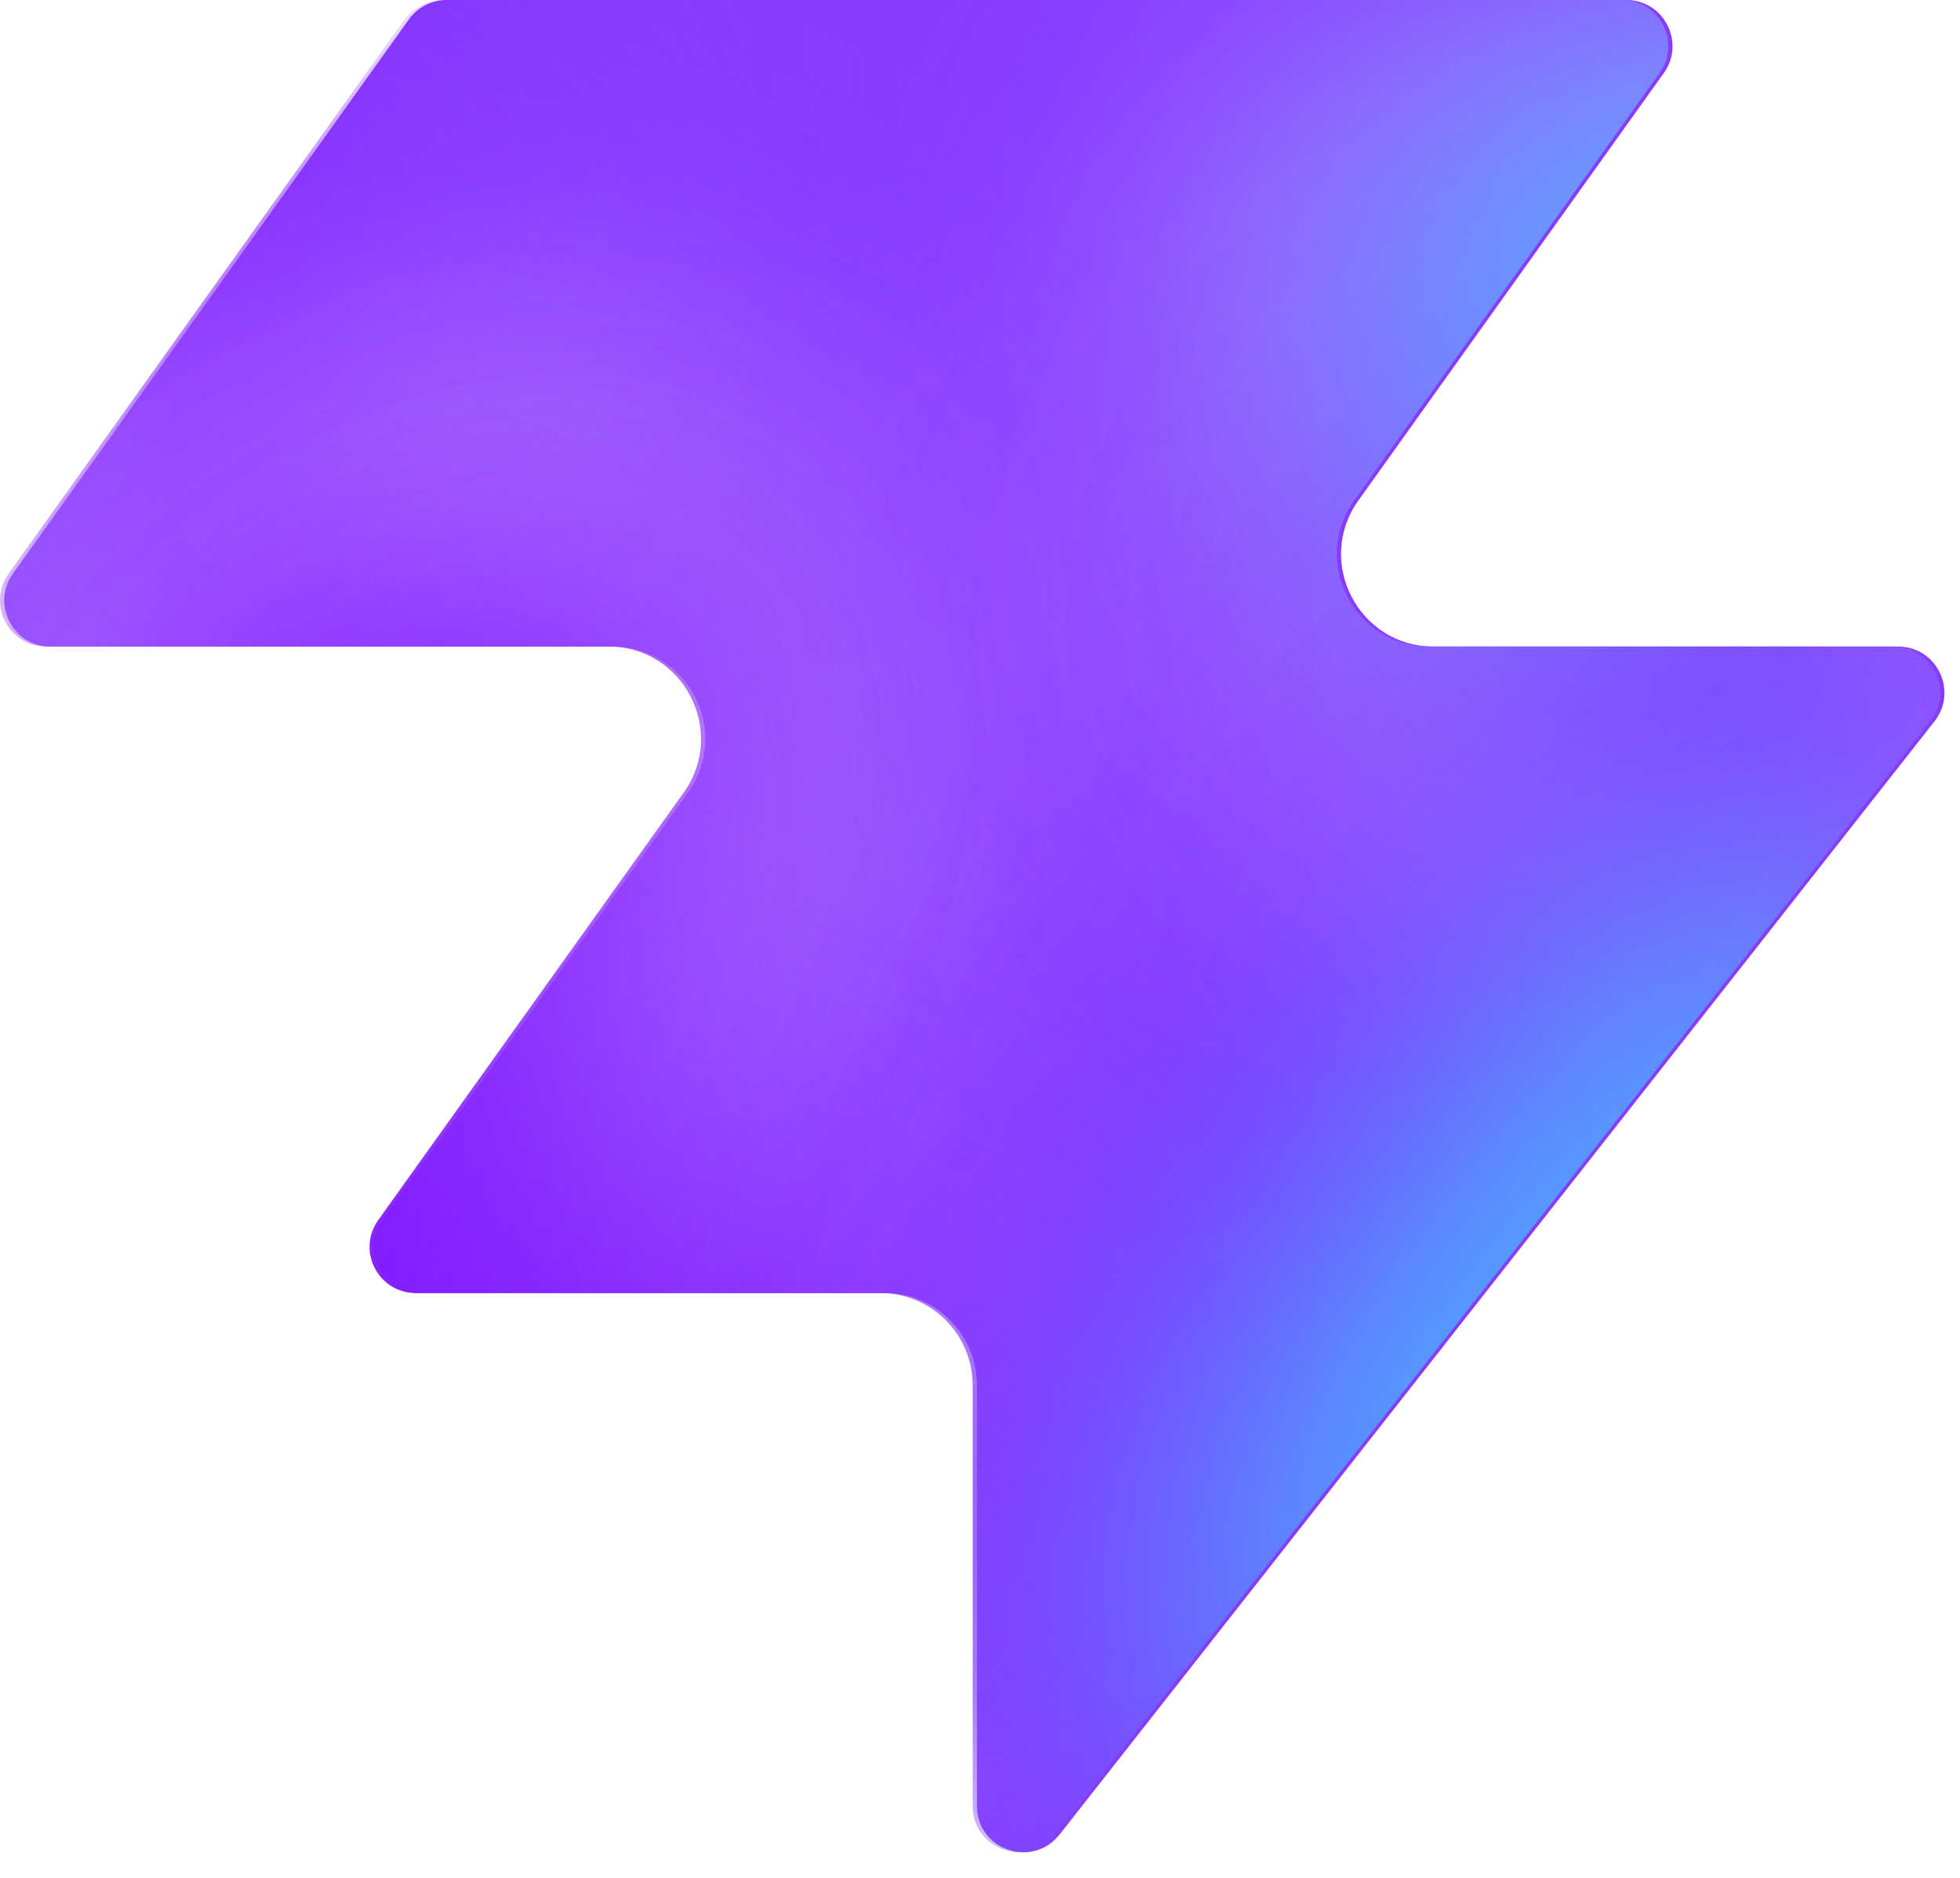
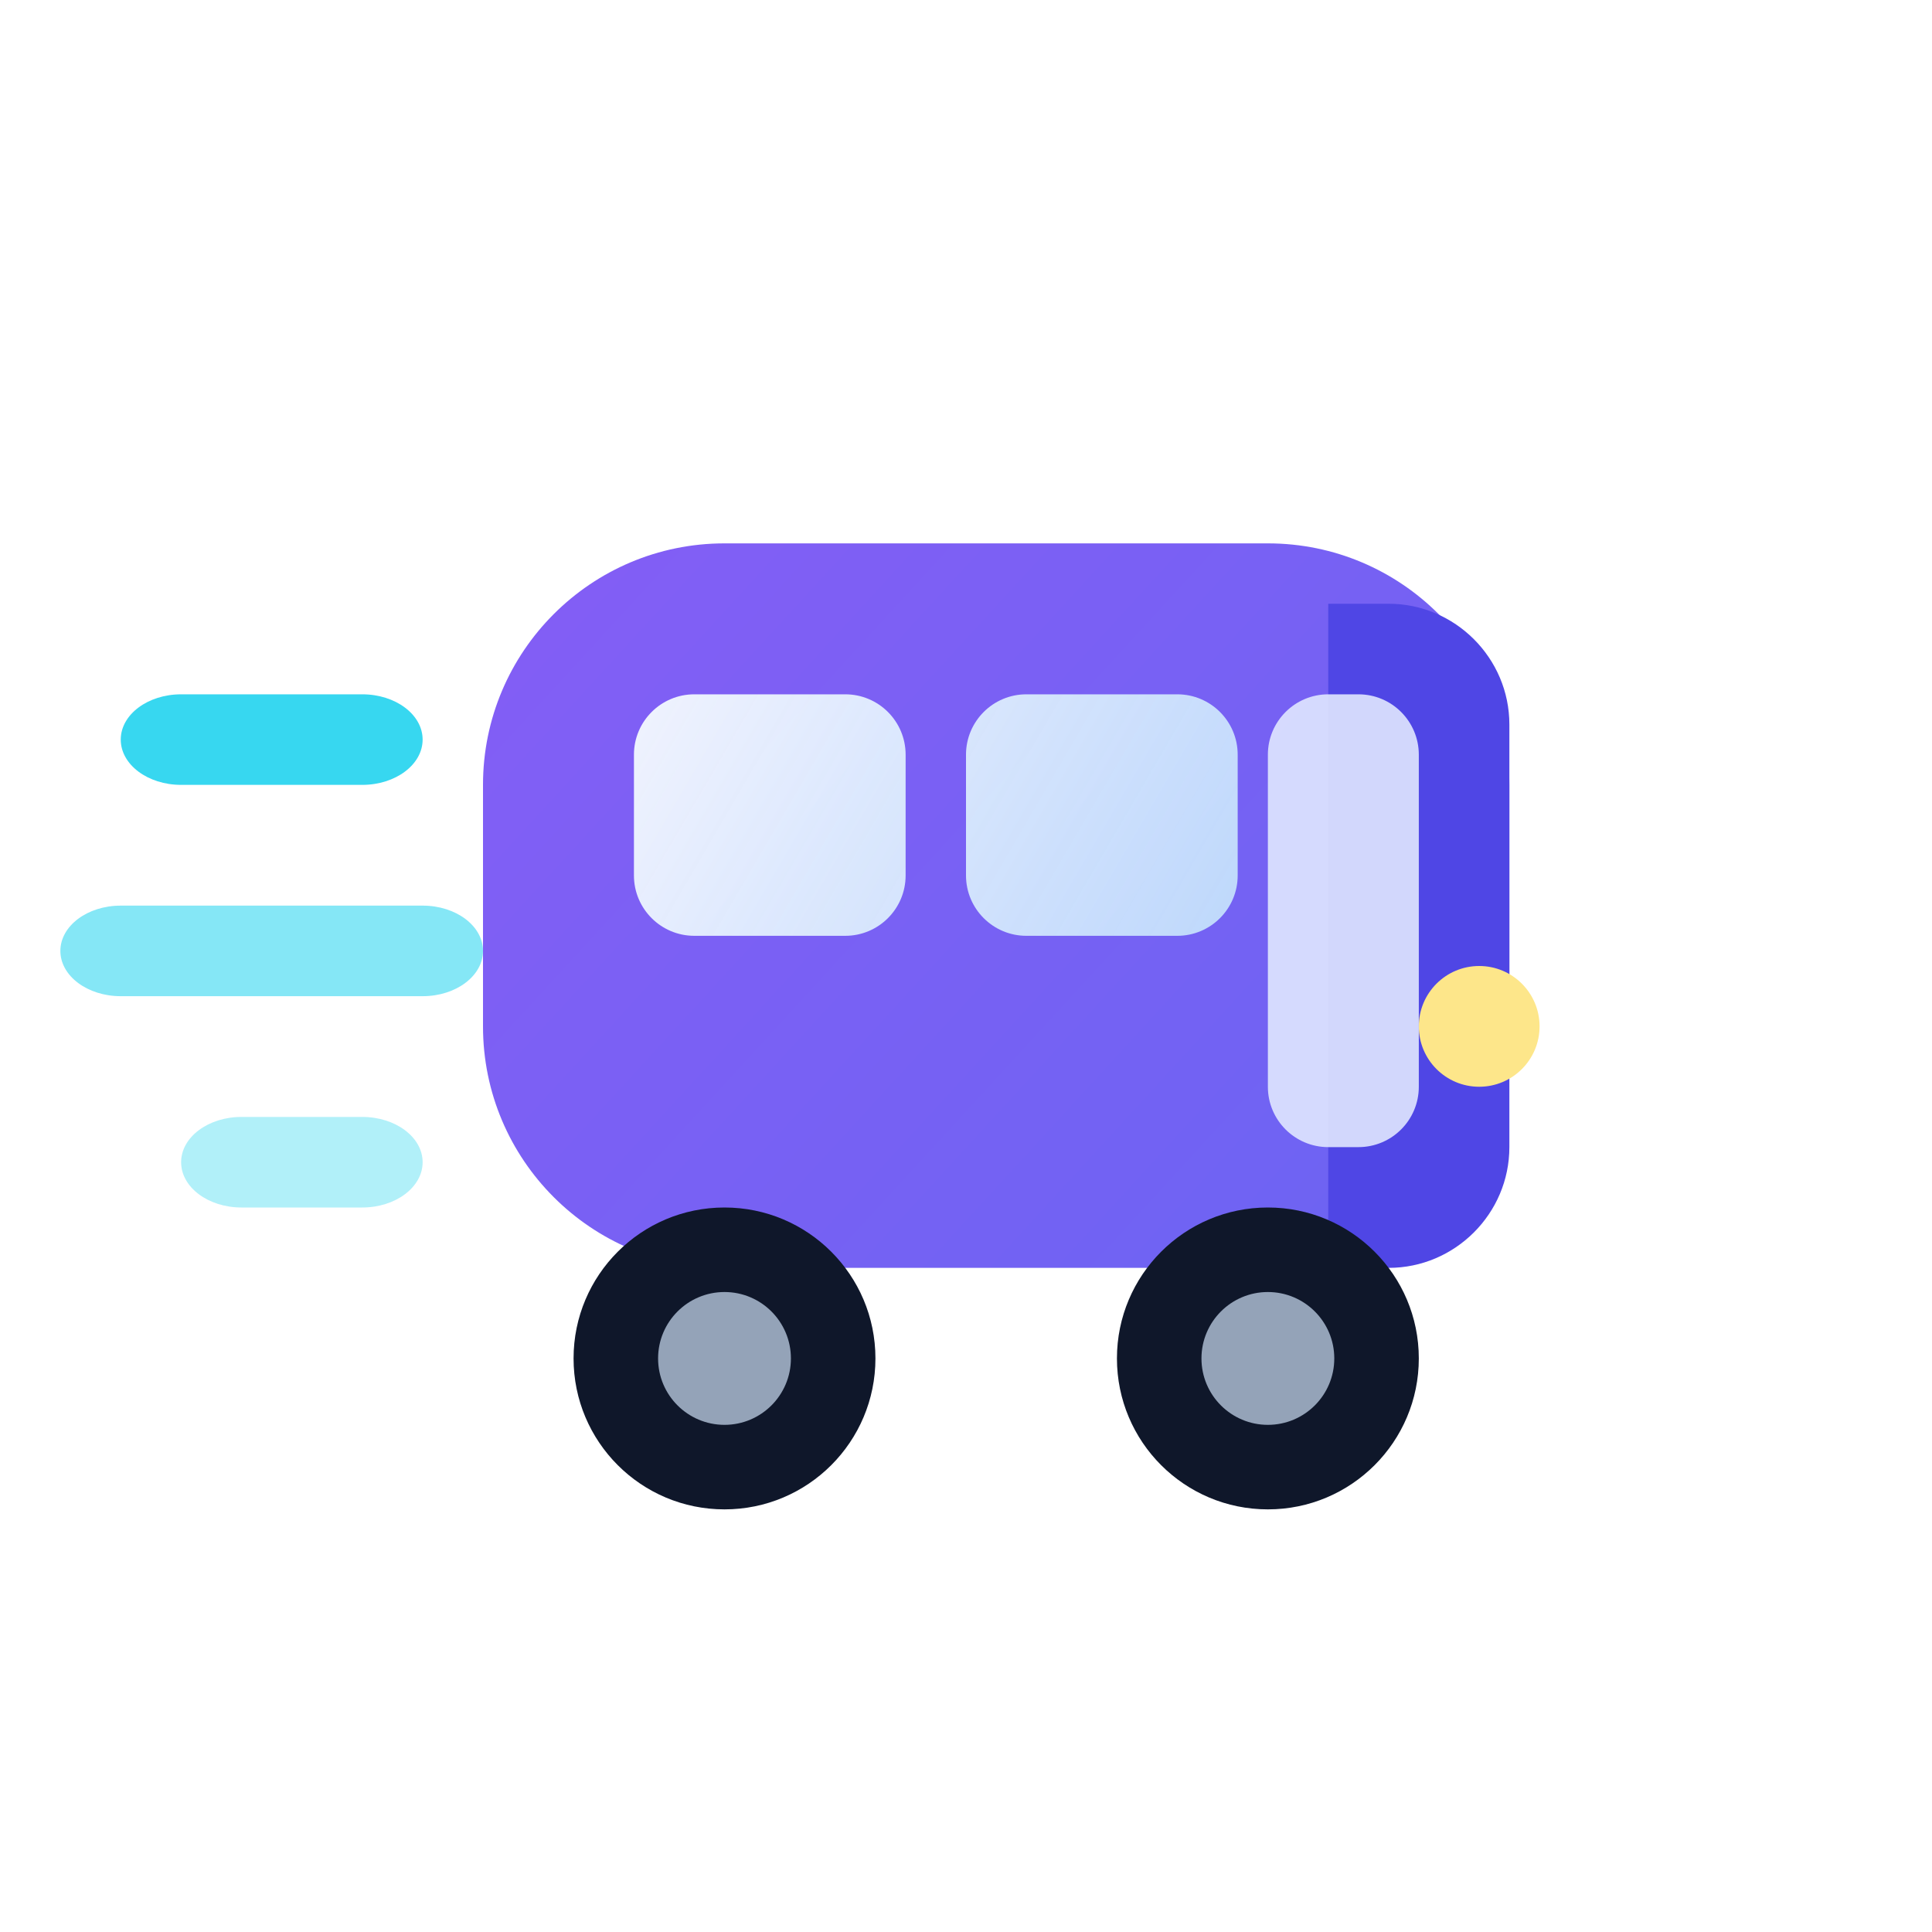
- <svg xmlns="http://www.w3.org/2000/svg" width="48" height="46" fill="none" viewBox="0 0 48 46">
-   <path fill="#863bff" d="M25.946 44.938c-.664.845-2.021.375-2.021-.698V33.937a2.26 2.26 0 0 0-2.262-2.262H10.287c-.92 0-1.456-1.04-.92-1.788l7.48-10.471c1.07-1.497 0-3.578-1.842-3.578H1.237c-.92 0-1.456-1.04-.92-1.788L10.013.474c.214-.297.556-.474.92-.474h28.894c.92 0 1.456 1.04.92 1.788l-7.48 10.471c-1.07 1.498 0 3.579 1.842 3.579h11.377c.943 0 1.473 1.088.89 1.83L25.947 44.94z" style="fill:#863bff;fill:color(display-p3 .525 .23 1);fill-opacity:1" />
-   <mask id="a" width="48" height="46" x="0" y="0" maskUnits="userSpaceOnUse" style="mask-type:alpha">
-     <path fill="#000" d="M25.842 44.938c-.664.844-2.021.375-2.021-.698V33.937a2.26 2.26 0 0 0-2.262-2.262H10.183c-.92 0-1.456-1.04-.92-1.788l7.48-10.471c1.07-1.498 0-3.579-1.842-3.579H1.133c-.92 0-1.456-1.04-.92-1.787L9.91.473c.214-.297.556-.474.92-.474h28.894c.92 0 1.456 1.04.92 1.788l-7.48 10.471c-1.07 1.498 0 3.578 1.842 3.578h11.377c.943 0 1.473 1.088.89 1.832L25.843 44.94z" style="fill:#000;fill-opacity:1" />
-   </mask>
-   <g mask="url(#a)">
-     <g filter="url(#b)">
-       <ellipse cx="5.508" cy="14.704" fill="#ede6ff" rx="5.508" ry="14.704" style="fill:#ede6ff;fill:color(display-p3 .927 .903 1);fill-opacity:1" transform="matrix(.00324 1 1 -.00324 -4.47 31.516)" />
-     </g>
-     <g filter="url(#c)">
-       <ellipse cx="10.399" cy="29.851" fill="#ede6ff" rx="10.399" ry="29.851" style="fill:#ede6ff;fill:color(display-p3 .927 .903 1);fill-opacity:1" transform="matrix(.00324 1 1 -.00324 -39.328 7.883)" />
-     </g>
-     <g filter="url(#d)">
-       <ellipse cx="5.508" cy="30.487" fill="#7e14ff" rx="5.508" ry="30.487" style="fill:#7e14ff;fill:color(display-p3 .492 .077 1);fill-opacity:1" transform="rotate(89.814 -25.913 -14.639)scale(1 -1)" />
-     </g>
-     <g filter="url(#e)">
-       <ellipse cx="5.508" cy="30.599" fill="#7e14ff" rx="5.508" ry="30.599" style="fill:#7e14ff;fill:color(display-p3 .492 .077 1);fill-opacity:1" transform="rotate(89.814 -32.644 -3.334)scale(1 -1)" />
-     </g>
-     <g filter="url(#f)">
-       <ellipse cx="5.508" cy="30.599" fill="#7e14ff" rx="5.508" ry="30.599" style="fill:#7e14ff;fill:color(display-p3 .492 .077 1);fill-opacity:1" transform="matrix(.00324 1 1 -.00324 -34.34 30.47)" />
-     </g>
-     <g filter="url(#g)">
-       <ellipse cx="14.072" cy="22.078" fill="#ede6ff" rx="14.072" ry="22.078" style="fill:#ede6ff;fill:color(display-p3 .927 .903 1);fill-opacity:1" transform="rotate(93.35 24.506 48.493)scale(-1 1)" />
-     </g>
-     <g filter="url(#h)">
-       <ellipse cx="3.47" cy="21.501" fill="#7e14ff" rx="3.47" ry="21.501" style="fill:#7e14ff;fill:color(display-p3 .492 .077 1);fill-opacity:1" transform="rotate(89.009 28.708 47.59)scale(-1 1)" />
-     </g>
-     <g filter="url(#i)">
-       <ellipse cx="3.47" cy="21.501" fill="#7e14ff" rx="3.47" ry="21.501" style="fill:#7e14ff;fill:color(display-p3 .492 .077 1);fill-opacity:1" transform="rotate(89.009 28.708 47.59)scale(-1 1)" />
-     </g>
-     <g filter="url(#j)">
-       <ellipse cx=".387" cy="8.972" fill="#7e14ff" rx="4.407" ry="29.108" style="fill:#7e14ff;fill:color(display-p3 .492 .077 1);fill-opacity:1" transform="rotate(39.51 .387 8.972)" />
-     </g>
-     <g filter="url(#k)">
-       <ellipse cx="47.523" cy="-6.092" fill="#7e14ff" rx="4.407" ry="29.108" style="fill:#7e14ff;fill:color(display-p3 .492 .077 1);fill-opacity:1" transform="rotate(37.892 47.523 -6.092)" />
-     </g>
-     <g filter="url(#l)">
-       <ellipse cx="41.412" cy="6.333" fill="#47bfff" rx="5.971" ry="9.665" style="fill:#47bfff;fill:color(display-p3 .28 .748 1);fill-opacity:1" transform="rotate(37.892 41.412 6.333)" />
-     </g>
-     <g filter="url(#m)">
-       <ellipse cx="-1.879" cy="38.332" fill="#7e14ff" rx="4.407" ry="29.108" style="fill:#7e14ff;fill:color(display-p3 .492 .077 1);fill-opacity:1" transform="rotate(37.892 -1.88 38.332)" />
-     </g>
-     <g filter="url(#n)">
-       <ellipse cx="-1.879" cy="38.332" fill="#7e14ff" rx="4.407" ry="29.108" style="fill:#7e14ff;fill:color(display-p3 .492 .077 1);fill-opacity:1" transform="rotate(37.892 -1.88 38.332)" />
-     </g>
-     <g filter="url(#o)">
-       <ellipse cx="35.651" cy="29.907" fill="#7e14ff" rx="4.407" ry="29.108" style="fill:#7e14ff;fill:color(display-p3 .492 .077 1);fill-opacity:1" transform="rotate(37.892 35.651 29.907)" />
-     </g>
-     <g filter="url(#p)">
-       <ellipse cx="38.418" cy="32.4" fill="#47bfff" rx="5.971" ry="15.297" style="fill:#47bfff;fill:color(display-p3 .28 .748 1);fill-opacity:1" transform="rotate(37.892 38.418 32.4)" />
-     </g>
-   </g>
+ <svg xmlns="http://www.w3.org/2000/svg" width="200" height="200" viewBox="0 0 64 64" fill="none">
  <defs>
-     <filter id="b" width="60.045" height="41.654" x="-19.77" y="16.149" color-interpolation-filters="sRGB" filterUnits="userSpaceOnUse">
-       <feFlood flood-opacity="0" result="BackgroundImageFix" />
-       <feBlend in="SourceGraphic" in2="BackgroundImageFix" result="shape" />
-       <feGaussianBlur result="effect1_foregroundBlur_2002_17158" stdDeviation="7.659" />
-     </filter>
-     <filter id="c" width="90.34" height="51.437" x="-54.613" y="-7.533" color-interpolation-filters="sRGB" filterUnits="userSpaceOnUse">
-       <feFlood flood-opacity="0" result="BackgroundImageFix" />
-       <feBlend in="SourceGraphic" in2="BackgroundImageFix" result="shape" />
-       <feGaussianBlur result="effect1_foregroundBlur_2002_17158" stdDeviation="7.659" />
-     </filter>
-     <filter id="d" width="79.355" height="29.4" x="-49.64" y="2.03" color-interpolation-filters="sRGB" filterUnits="userSpaceOnUse">
-       <feFlood flood-opacity="0" result="BackgroundImageFix" />
-       <feBlend in="SourceGraphic" in2="BackgroundImageFix" result="shape" />
-       <feGaussianBlur result="effect1_foregroundBlur_2002_17158" stdDeviation="4.596" />
-     </filter>
-     <filter id="e" width="79.579" height="29.4" x="-45.045" y="20.029" color-interpolation-filters="sRGB" filterUnits="userSpaceOnUse">
-       <feFlood flood-opacity="0" result="BackgroundImageFix" />
-       <feBlend in="SourceGraphic" in2="BackgroundImageFix" result="shape" />
-       <feGaussianBlur result="effect1_foregroundBlur_2002_17158" stdDeviation="4.596" />
-     </filter>
-     <filter id="f" width="79.579" height="29.4" x="-43.513" y="21.178" color-interpolation-filters="sRGB" filterUnits="userSpaceOnUse">
-       <feFlood flood-opacity="0" result="BackgroundImageFix" />
-       <feBlend in="SourceGraphic" in2="BackgroundImageFix" result="shape" />
-       <feGaussianBlur result="effect1_foregroundBlur_2002_17158" stdDeviation="4.596" />
-     </filter>
-     <filter id="g" width="74.749" height="58.852" x="15.756" y="-17.901" color-interpolation-filters="sRGB" filterUnits="userSpaceOnUse">
-       <feFlood flood-opacity="0" result="BackgroundImageFix" />
-       <feBlend in="SourceGraphic" in2="BackgroundImageFix" result="shape" />
-       <feGaussianBlur result="effect1_foregroundBlur_2002_17158" stdDeviation="7.659" />
-     </filter>
-     <filter id="h" width="61.377" height="25.362" x="23.548" y="2.284" color-interpolation-filters="sRGB" filterUnits="userSpaceOnUse">
-       <feFlood flood-opacity="0" result="BackgroundImageFix" />
-       <feBlend in="SourceGraphic" in2="BackgroundImageFix" result="shape" />
-       <feGaussianBlur result="effect1_foregroundBlur_2002_17158" stdDeviation="4.596" />
-     </filter>
-     <filter id="i" width="61.377" height="25.362" x="23.548" y="2.284" color-interpolation-filters="sRGB" filterUnits="userSpaceOnUse">
-       <feFlood flood-opacity="0" result="BackgroundImageFix" />
-       <feBlend in="SourceGraphic" in2="BackgroundImageFix" result="shape" />
-       <feGaussianBlur result="effect1_foregroundBlur_2002_17158" stdDeviation="4.596" />
-     </filter>
-     <filter id="j" width="56.045" height="63.649" x="-27.636" y="-22.853" color-interpolation-filters="sRGB" filterUnits="userSpaceOnUse">
-       <feFlood flood-opacity="0" result="BackgroundImageFix" />
-       <feBlend in="SourceGraphic" in2="BackgroundImageFix" result="shape" />
-       <feGaussianBlur result="effect1_foregroundBlur_2002_17158" stdDeviation="4.596" />
-     </filter>
-     <filter id="k" width="54.814" height="64.646" x="20.116" y="-38.415" color-interpolation-filters="sRGB" filterUnits="userSpaceOnUse">
-       <feFlood flood-opacity="0" result="BackgroundImageFix" />
-       <feBlend in="SourceGraphic" in2="BackgroundImageFix" result="shape" />
-       <feGaussianBlur result="effect1_foregroundBlur_2002_17158" stdDeviation="4.596" />
-     </filter>
-     <filter id="l" width="33.541" height="35.313" x="24.641" y="-11.323" color-interpolation-filters="sRGB" filterUnits="userSpaceOnUse">
-       <feFlood flood-opacity="0" result="BackgroundImageFix" />
-       <feBlend in="SourceGraphic" in2="BackgroundImageFix" result="shape" />
-       <feGaussianBlur result="effect1_foregroundBlur_2002_17158" stdDeviation="4.596" />
-     </filter>
-     <filter id="m" width="54.814" height="64.646" x="-29.286" y="6.009" color-interpolation-filters="sRGB" filterUnits="userSpaceOnUse">
-       <feFlood flood-opacity="0" result="BackgroundImageFix" />
-       <feBlend in="SourceGraphic" in2="BackgroundImageFix" result="shape" />
-       <feGaussianBlur result="effect1_foregroundBlur_2002_17158" stdDeviation="4.596" />
-     </filter>
-     <filter id="n" width="54.814" height="64.646" x="-29.286" y="6.009" color-interpolation-filters="sRGB" filterUnits="userSpaceOnUse">
-       <feFlood flood-opacity="0" result="BackgroundImageFix" />
-       <feBlend in="SourceGraphic" in2="BackgroundImageFix" result="shape" />
-       <feGaussianBlur result="effect1_foregroundBlur_2002_17158" stdDeviation="4.596" />
-     </filter>
-     <filter id="o" width="54.814" height="64.646" x="8.244" y="-2.416" color-interpolation-filters="sRGB" filterUnits="userSpaceOnUse">
-       <feFlood flood-opacity="0" result="BackgroundImageFix" />
-       <feBlend in="SourceGraphic" in2="BackgroundImageFix" result="shape" />
-       <feGaussianBlur result="effect1_foregroundBlur_2002_17158" stdDeviation="4.596" />
-     </filter>
-     <filter id="p" width="39.409" height="43.623" x="18.713" y="10.588" color-interpolation-filters="sRGB" filterUnits="userSpaceOnUse">
-       <feFlood flood-opacity="0" result="BackgroundImageFix" />
-       <feBlend in="SourceGraphic" in2="BackgroundImageFix" result="shape" />
-       <feGaussianBlur result="effect1_foregroundBlur_2002_17158" stdDeviation="4.596" />
-     </filter>
+     <linearGradient id="busGradient" x1="8" y1="10" x2="56" y2="54" gradientUnits="userSpaceOnUse">
+       <stop offset="0%" stop-color="#8B5CF6" />
+       <stop offset="100%" stop-color="#6366F1" />
+     </linearGradient>
+     <linearGradient id="glassGradient" x1="20" y1="18" x2="44" y2="32" gradientUnits="userSpaceOnUse">
+       <stop offset="0%" stop-color="#FFFFFF" stop-opacity="0.95" />
+       <stop offset="100%" stop-color="#CFFAFE" stop-opacity="0.75" />
+     </linearGradient>
  </defs>
+   <rect x="4" y="23" width="10" height="3" rx="2" fill="#22D3EE" fill-opacity="0.9" />
+   <rect x="2" y="30" width="14" height="3" rx="2" fill="#22D3EE" fill-opacity="0.55" />
+   <rect x="6" y="37" width="8" height="3" rx="2" fill="#22D3EE" fill-opacity="0.35" />
+   <rect x="16" y="18" width="34" height="24" rx="8" fill="url(#busGradient)" />
+   <path d="M50 24C50 21.8 48.2 20 46 20H44V42H46C48.2 42 50 40.2 50 38V24Z" fill="#4F46E5" />
+   <rect x="21" y="23" width="9" height="8" rx="2" fill="url(#glassGradient)" />
+   <rect x="32" y="23" width="9" height="8" rx="2" fill="url(#glassGradient)" />
+   <rect x="42" y="23" width="5" height="15" rx="2" fill="#E0E7FF" fill-opacity="0.9" />
+   <circle cx="49" cy="34" r="2" fill="#FDE68A" />
+   <circle cx="24" cy="45" r="5" fill="#0F172A" />
+   <circle cx="24" cy="45" r="2.2" fill="#94A3B8" />
+   <circle cx="42" cy="45" r="5" fill="#0F172A" />
+   <circle cx="42" cy="45" r="2.2" fill="#94A3B8" />
</svg>
